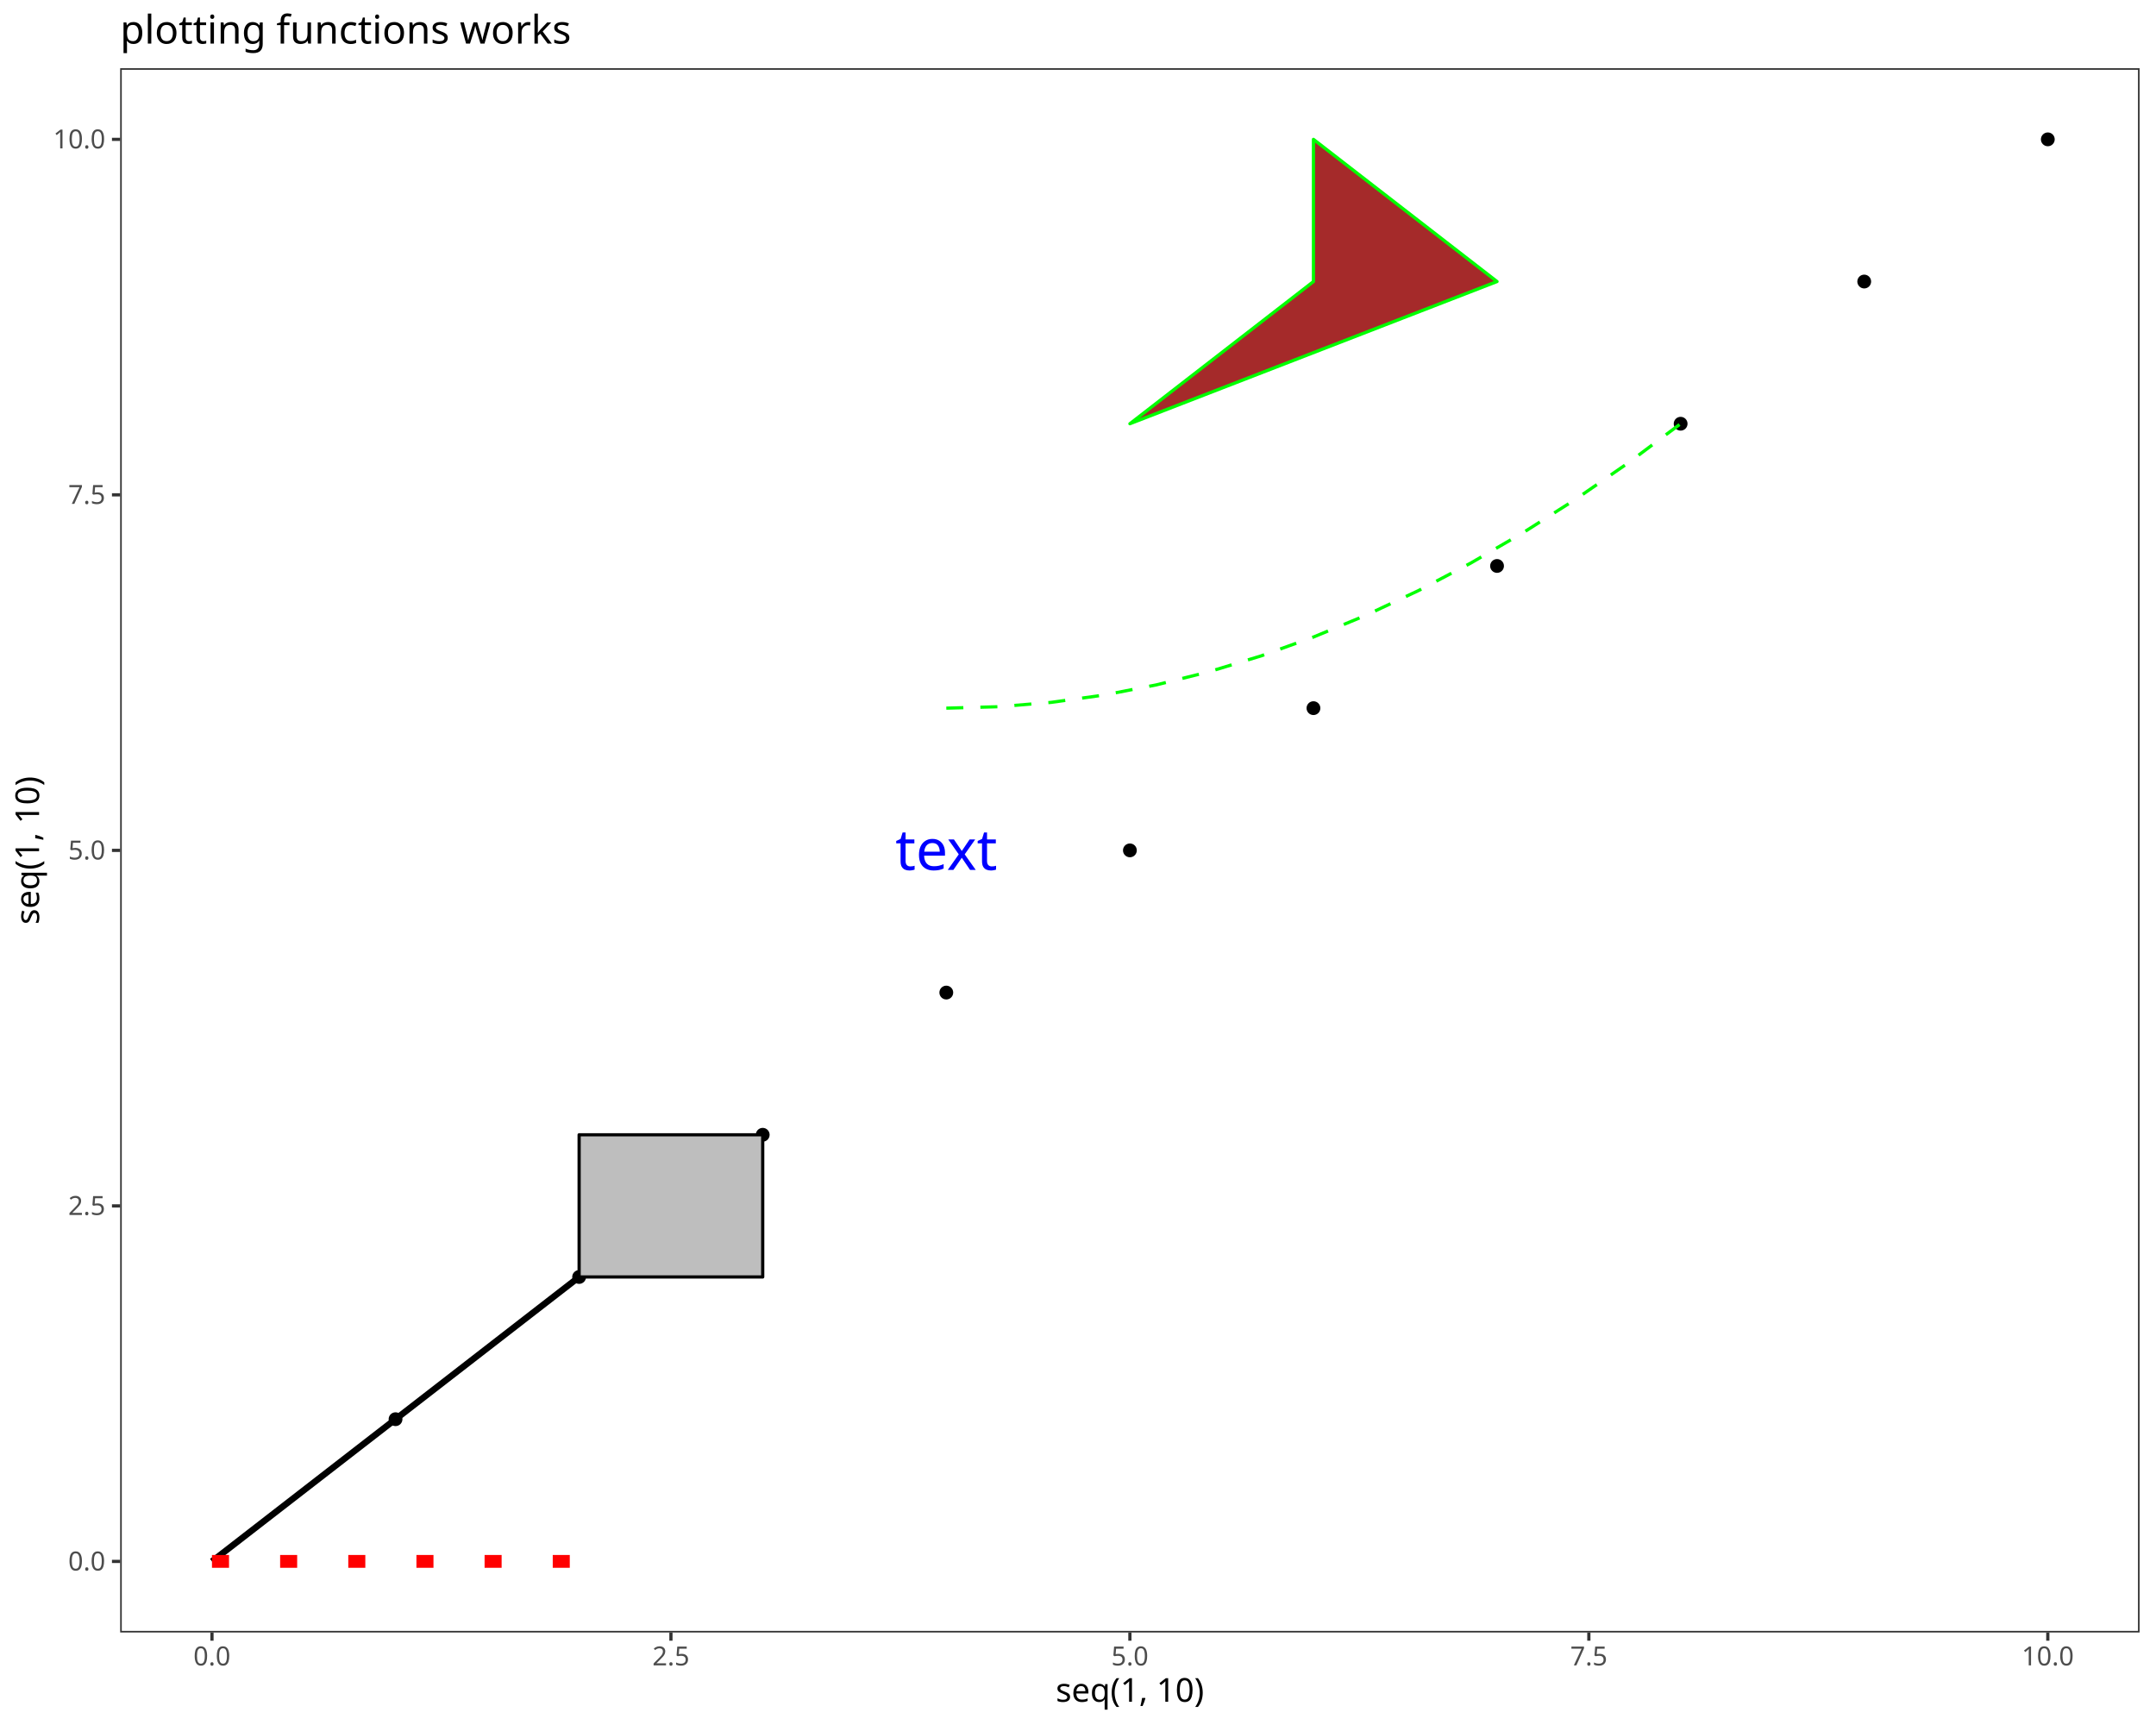
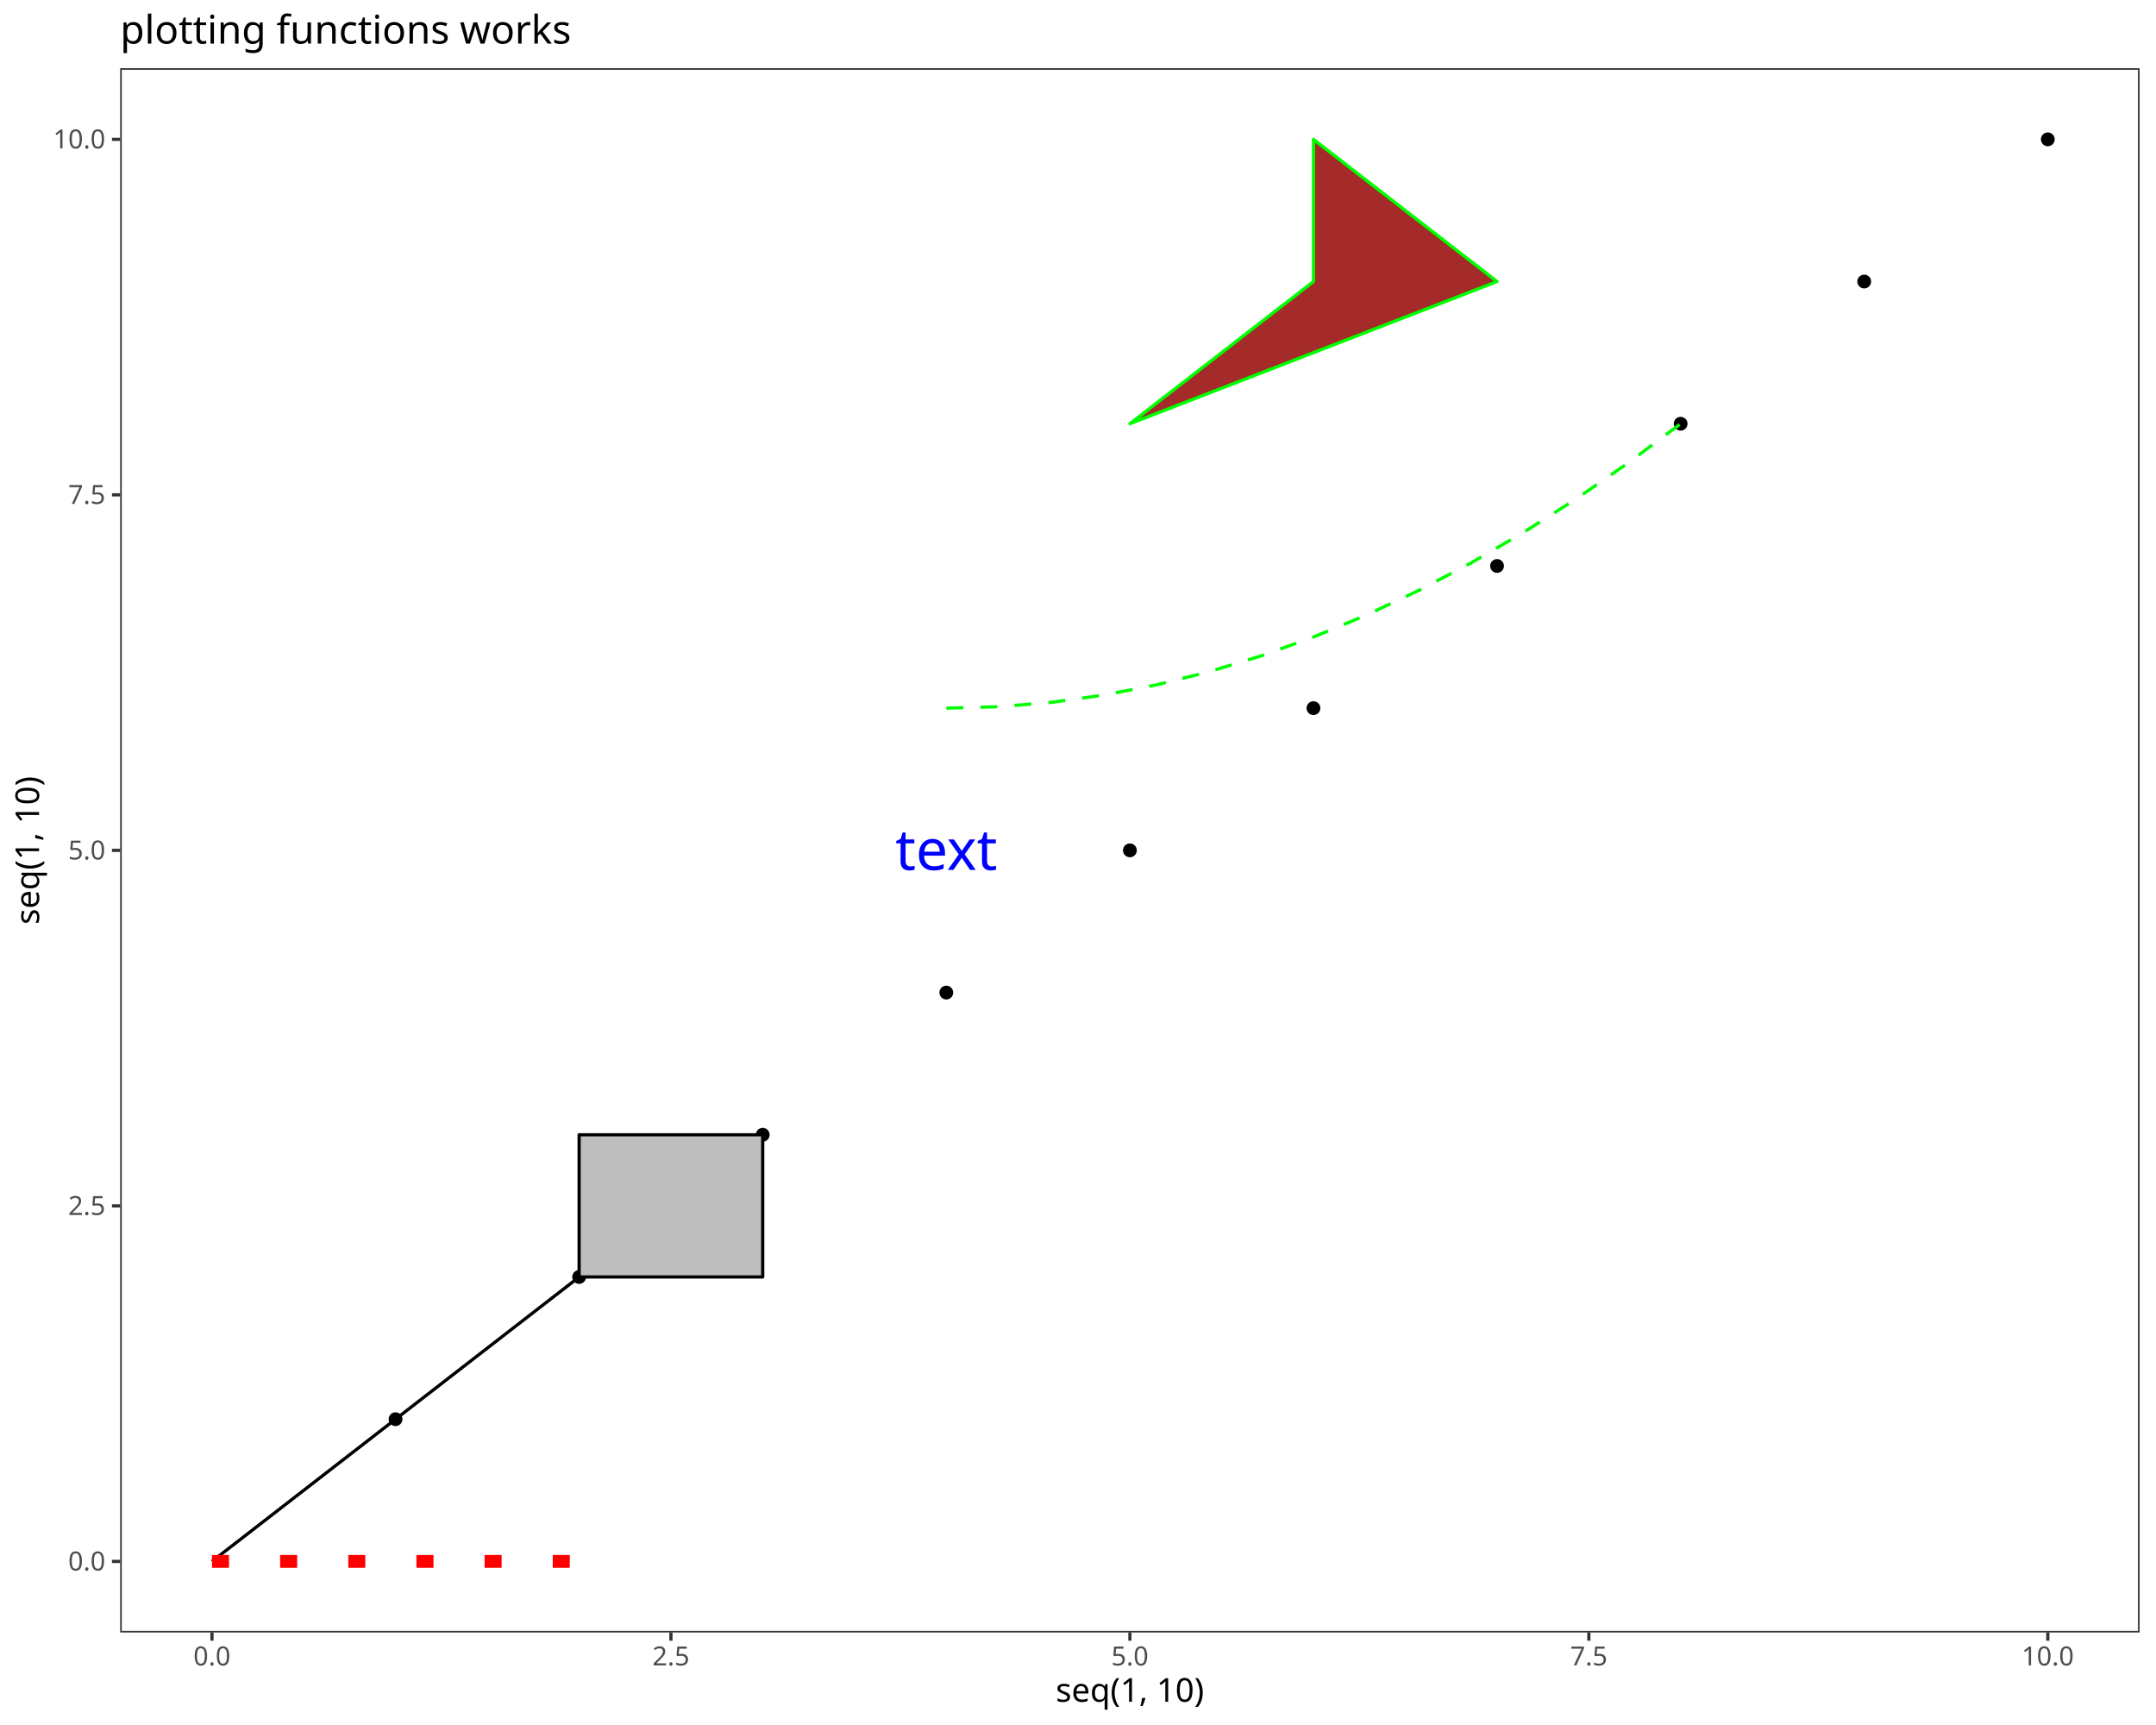
<svg xmlns="http://www.w3.org/2000/svg" class="svglite" data-engine-version="2.0" width="720.00pt" height="576.00pt" viewBox="0 0 720.00 576.00">
  <defs>
    <style type="text/css">
    .svglite line, .svglite polyline, .svglite polygon, .svglite path, .svglite rect, .svglite circle {
      fill: none;
      stroke: #000000;
      stroke-linecap: round;
      stroke-linejoin: round;
      stroke-miterlimit: 10.00;
    }
  </style>
  </defs>
  <rect width="100%" height="100%" style="stroke: none; fill: #FFFFFF;" />
  <defs>
    <clipPath id="cpMC4wMHw3MjAuMDB8MC4wMHw1NzYuMDA=">
      <rect x="0.00" y="0.00" width="720.00" height="576.00" />
    </clipPath>
  </defs>
  <g clip-path="url(#cpMC4wMHw3MjAuMDB8MC4wMHw1NzYuMDA=)">
    <rect x="0.00" y="0.00" width="720.00" height="576.00" style="stroke-width: 1.07; stroke: #FFFFFF; fill: #FFFFFF;" />
  </g>
  <defs>
    <clipPath id="cpNDAuMTN8NzE0LjUyfDIyLjc4fDU0NS4xMQ==">
      <rect x="40.13" y="22.78" width="674.39" height="522.33" />
    </clipPath>
  </defs>
  <g clip-path="url(#cpNDAuMTN8NzE0LjUyfDIyLjc4fDU0NS4xMQ==)">
    <rect x="40.13" y="22.78" width="674.39" height="522.33" style="stroke-width: 1.07; stroke: none; fill: #FFFFFF;" />
    <circle cx="132.09" cy="473.89" r="1.95" style="stroke-width: 0.71; fill: #000000;" />
    <circle cx="193.40" cy="426.40" r="1.95" style="stroke-width: 0.71; fill: #000000;" />
    <circle cx="254.71" cy="378.92" r="1.95" style="stroke-width: 0.71; fill: #000000;" />
    <circle cx="316.02" cy="331.43" r="1.95" style="stroke-width: 0.71; fill: #000000;" />
    <circle cx="377.33" cy="283.95" r="1.95" style="stroke-width: 0.71; fill: #000000;" />
    <circle cx="438.63" cy="236.46" r="1.95" style="stroke-width: 0.71; fill: #000000;" />
    <circle cx="499.94" cy="188.98" r="1.95" style="stroke-width: 0.71; fill: #000000;" />
    <circle cx="561.25" cy="141.49" r="1.95" style="stroke-width: 0.71; fill: #000000;" />
    <circle cx="622.56" cy="94.01" r="1.95" style="stroke-width: 0.71; fill: #000000;" />
    <circle cx="683.87" cy="46.53" r="1.95" style="stroke-width: 0.71; fill: #000000;" />
-     <line x1="70.79" y1="521.37" x2="193.40" y2="426.40" style="stroke-width: 2.13; stroke-linecap: butt;" />
+     <line x1="70.79" y1="521.37" x2="193.40" y2="426.40" style="stroke-width: 1.07; stroke-linecap: butt;" />
    <line x1="70.79" y1="521.37" x2="193.40" y2="521.37" style="stroke-width: 4.27; stroke: #FF0000; stroke-dasharray: 5.69,17.07; stroke-linecap: butt;" />
    <polygon points="193.40,426.40 193.40,378.92 254.71,378.92 254.71,426.40 " style="stroke-width: 1.07; stroke-linecap: butt; fill: #BEBEBE;" />
    <polygon points="377.33,141.49 438.63,94.01 438.63,46.53 499.94,94.01 " style="stroke-width: 1.07; stroke: #00FF00; stroke-linecap: butt; fill: #A52A2A;" />
    <text x="316.02" y="290.48" text-anchor="middle" style="font-size: 18.97px; fill: #0000FF; font-family: sans;" textLength="30.58px" lengthAdjust="spacingAndGlyphs">text</text>
    <polyline points="316.02,236.46 333.54,235.98 351.05,234.53 368.57,232.10 386.08,228.71 403.60,224.35 421.12,219.02 438.63,212.72 456.15,205.45 473.67,197.22 491.18,188.01 508.70,177.83 526.22,166.69 543.73,154.58 561.25,141.49 " style="stroke-width: 1.07; stroke: #00FF00; stroke-dasharray: 5.69,5.69; stroke-linecap: butt;" />
    <rect x="40.13" y="22.78" width="674.39" height="522.33" style="stroke-width: 1.07; stroke: #333333;" />
  </g>
  <g clip-path="url(#cpMC4wMHw3MjAuMDB8MC4wMHw1NzYuMDA=)">
    <text x="35.20" y="524.40" text-anchor="end" style="font-size: 8.80px; fill: #4D4D4D; font-family: sans;" textLength="12.23px" lengthAdjust="spacingAndGlyphs">0.0</text>
    <text x="35.20" y="405.69" text-anchor="end" style="font-size: 8.80px; fill: #4D4D4D; font-family: sans;" textLength="12.23px" lengthAdjust="spacingAndGlyphs">2.5</text>
    <text x="35.20" y="286.98" text-anchor="end" style="font-size: 8.80px; fill: #4D4D4D; font-family: sans;" textLength="12.23px" lengthAdjust="spacingAndGlyphs">5.0</text>
    <text x="35.20" y="168.26" text-anchor="end" style="font-size: 8.80px; fill: #4D4D4D; font-family: sans;" textLength="12.23px" lengthAdjust="spacingAndGlyphs">7.5</text>
    <text x="35.20" y="49.55" text-anchor="end" style="font-size: 8.80px; fill: #4D4D4D; font-family: sans;" textLength="17.13px" lengthAdjust="spacingAndGlyphs">10.0</text>
    <polyline points="37.39,521.37 40.13,521.37 " style="stroke-width: 1.07; stroke: #333333; stroke-linecap: butt;" />
    <polyline points="37.39,402.66 40.13,402.66 " style="stroke-width: 1.07; stroke: #333333; stroke-linecap: butt;" />
    <polyline points="37.39,283.95 40.13,283.95 " style="stroke-width: 1.07; stroke: #333333; stroke-linecap: butt;" />
    <polyline points="37.39,165.24 40.13,165.24 " style="stroke-width: 1.07; stroke: #333333; stroke-linecap: butt;" />
    <polyline points="37.39,46.53 40.13,46.53 " style="stroke-width: 1.07; stroke: #333333; stroke-linecap: butt;" />
    <polyline points="70.79,547.85 70.79,545.11 " style="stroke-width: 1.07; stroke: #333333; stroke-linecap: butt;" />
    <polyline points="224.06,547.85 224.06,545.11 " style="stroke-width: 1.07; stroke: #333333; stroke-linecap: butt;" />
    <polyline points="377.33,547.85 377.33,545.11 " style="stroke-width: 1.07; stroke: #333333; stroke-linecap: butt;" />
    <polyline points="530.60,547.85 530.60,545.11 " style="stroke-width: 1.07; stroke: #333333; stroke-linecap: butt;" />
    <polyline points="683.87,547.85 683.87,545.11 " style="stroke-width: 1.07; stroke: #333333; stroke-linecap: butt;" />
    <text x="70.79" y="556.10" text-anchor="middle" style="font-size: 8.80px; fill: #4D4D4D; font-family: sans;" textLength="12.23px" lengthAdjust="spacingAndGlyphs">0.0</text>
    <text x="224.06" y="556.10" text-anchor="middle" style="font-size: 8.80px; fill: #4D4D4D; font-family: sans;" textLength="12.23px" lengthAdjust="spacingAndGlyphs">2.5</text>
    <text x="377.33" y="556.10" text-anchor="middle" style="font-size: 8.80px; fill: #4D4D4D; font-family: sans;" textLength="12.23px" lengthAdjust="spacingAndGlyphs">5.0</text>
    <text x="530.60" y="556.10" text-anchor="middle" style="font-size: 8.80px; fill: #4D4D4D; font-family: sans;" textLength="12.23px" lengthAdjust="spacingAndGlyphs">7.5</text>
    <text x="683.87" y="556.10" text-anchor="middle" style="font-size: 8.80px; fill: #4D4D4D; font-family: sans;" textLength="17.13px" lengthAdjust="spacingAndGlyphs">10.0</text>
    <text x="377.33" y="568.24" text-anchor="middle" style="font-size: 11.00px; font-family: sans;" textLength="49.53px" lengthAdjust="spacingAndGlyphs">seq(1, 10)</text>
    <text transform="translate(13.05,283.95) rotate(-90)" text-anchor="middle" style="font-size: 11.00px; font-family: sans;" textLength="49.53px" lengthAdjust="spacingAndGlyphs">seq(1, 10)</text>
    <text x="40.13" y="14.56" style="font-size: 13.20px; font-family: sans;" textLength="137.22px" lengthAdjust="spacingAndGlyphs">plotting functions works</text>
  </g>
</svg>
